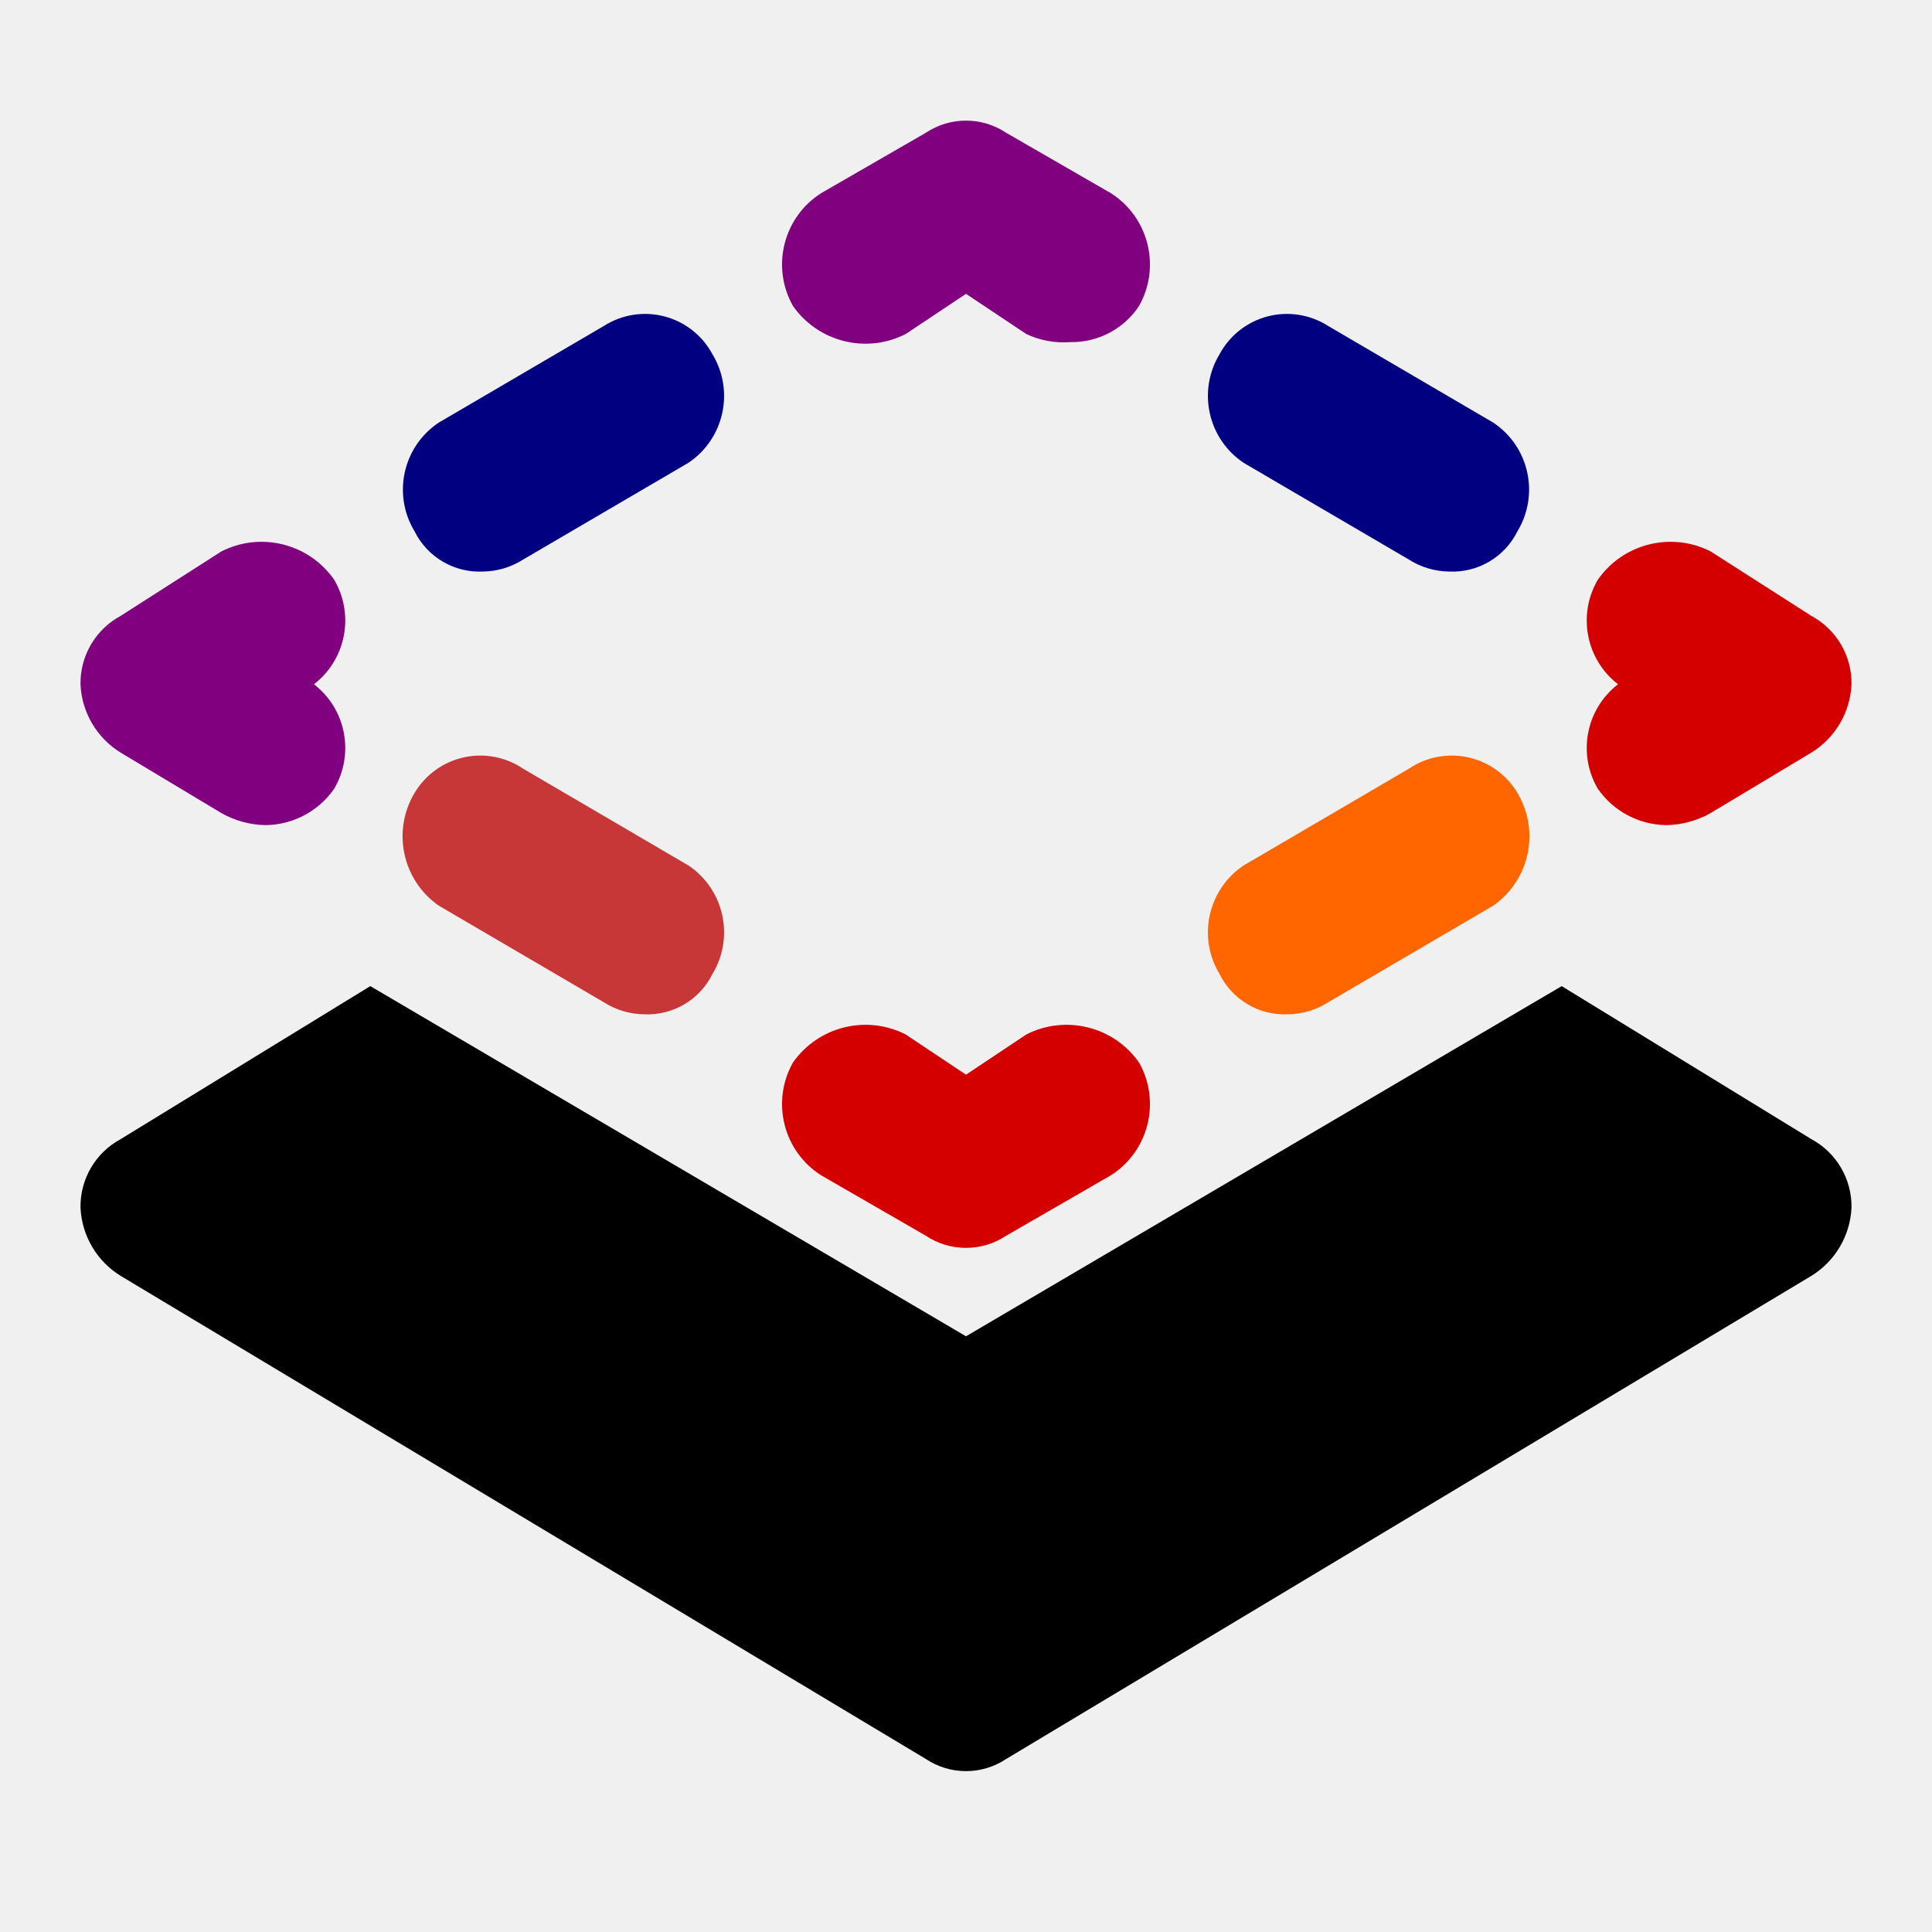
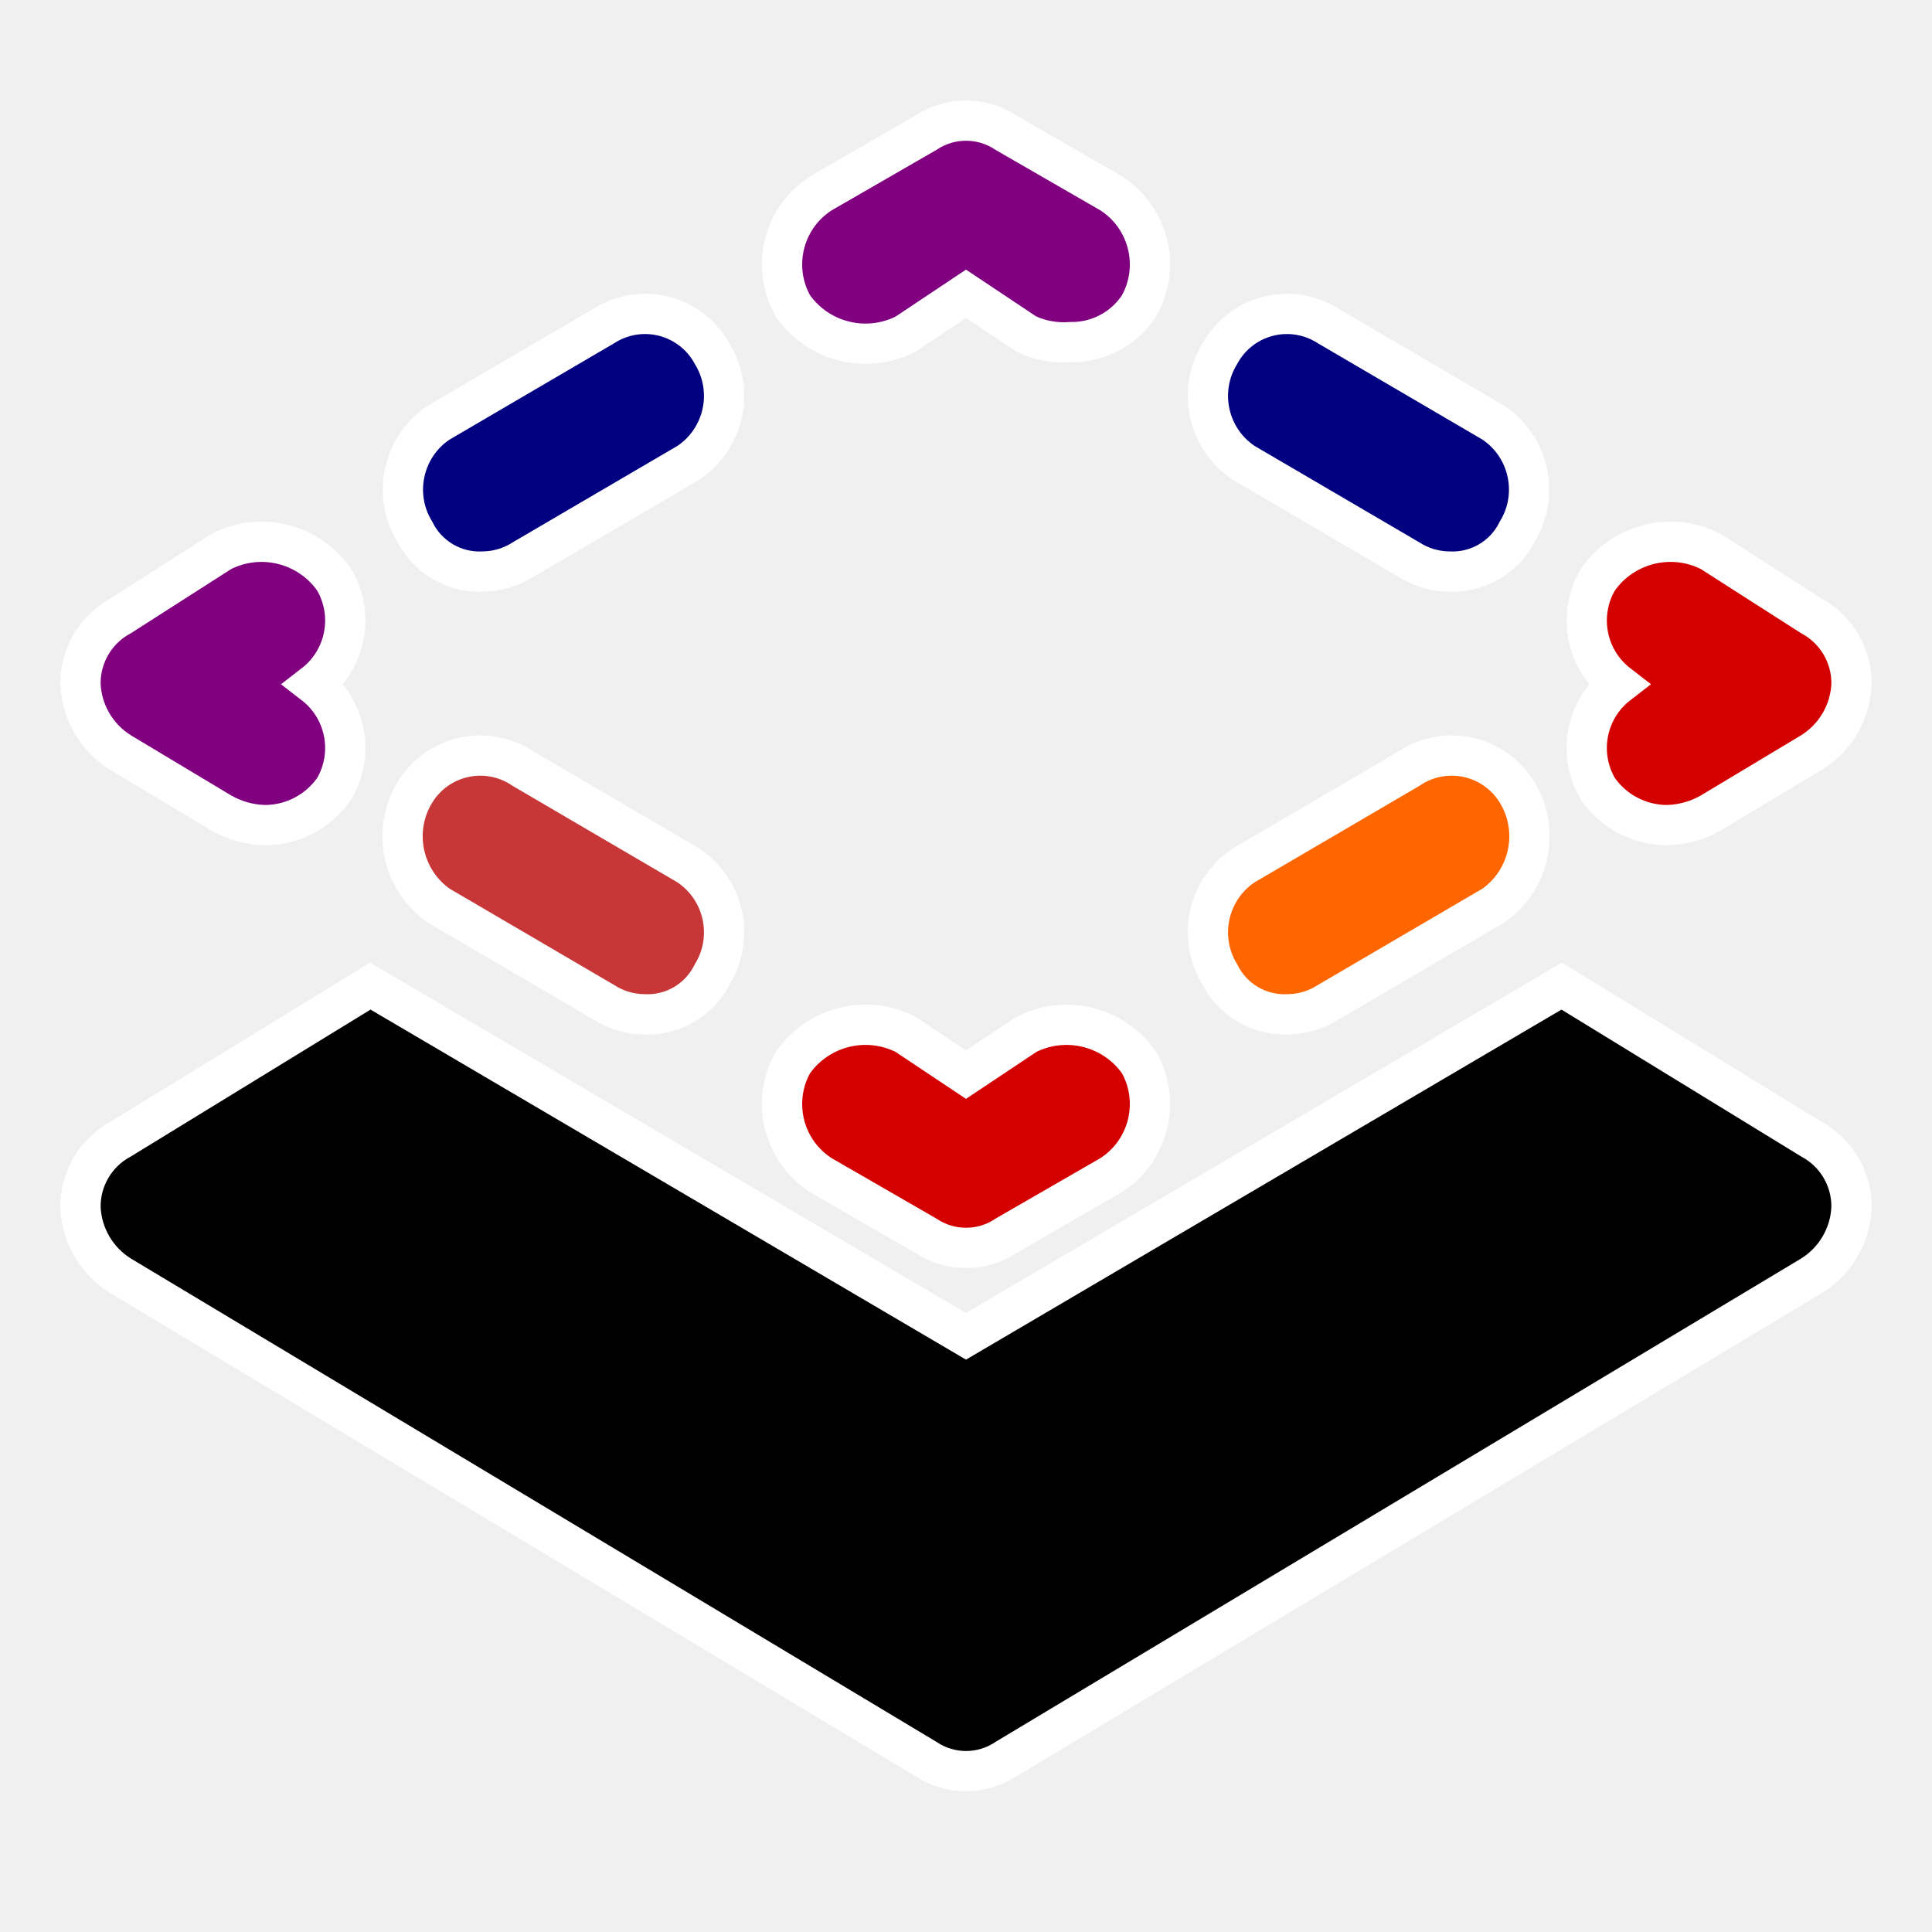
<svg xmlns="http://www.w3.org/2000/svg" width="800px" height="800px" viewBox="0 0 48 48" version="1.1" id="svg27">
  <defs id="defs31" />
  <g id="Layer_2" data-name="Layer 2">
    <g id="invisible_box" data-name="invisible box">
      <rect width="48" height="48" fill="none" id="rect2" />
    </g>
    <g id="Layer_7" data-name="Layer 7">
      <g id="g23">
-         <path d="M25.5,25.7l-1.5,1-1.5-1a2.2,2.2,0,0,0-2.8.7,2.1,2.1,0,0,0,.7,2.8L23,30.7a1.8,1.8,0,0,0,2,0l2.6-1.5a2.1,2.1,0,0,0,.7-2.8A2.2,2.2,0,0,0,25.5,25.7Z" id="path5" style="fill:#d40000" />
-         <path d="M3,18.7l2.5,1.5a2.3,2.3,0,0,0,1.1.3,2.1,2.1,0,0,0,1.7-.9A2,2,0,0,0,7.8,17a2,2,0,0,0,.5-2.6,2.2,2.2,0,0,0-2.8-.7L3,15.3A1.9,1.9,0,0,0,2,17,2.1,2.1,0,0,0,3,18.7Z" id="path7" style="fill:#800080" />
-         <path d="M12,14.2a1.9,1.9,0,0,0,1-.3l4.1-2.4a2,2,0,0,0,.6-2.7A1.9,1.9,0,0,0,15,8.1l-4.1,2.4a2,2,0,0,0-.6,2.7A1.8,1.8,0,0,0,12,14.2Z" id="path9" style="fill:#000080" />
-         <path d="M22.5,8.3l1.5-1,1.5,1a2.2,2.2,0,0,0,1.1.2,2,2,0,0,0,1.7-.9,2.1,2.1,0,0,0-.7-2.8L25,3.3a1.8,1.8,0,0,0-2,0L20.4,4.8a2.1,2.1,0,0,0-.7,2.8A2.2,2.2,0,0,0,22.5,8.3Z" id="path11" style="fill:#800080" />
-         <path d="M30.9,11.5,35,13.9a1.9,1.9,0,0,0,1,.3,1.8,1.8,0,0,0,1.7-1,2,2,0,0,0-.6-2.7L33,8.1a1.9,1.9,0,0,0-2.7.7A2,2,0,0,0,30.9,11.5Z" id="path13" style="fill:#000080" />
-         <path d="M40.2,17a2,2,0,0,0-.5,2.6,2.1,2.1,0,0,0,1.7.9,2.3,2.3,0,0,0,1.1-.3L45,18.7A2.1,2.1,0,0,0,46,17a1.9,1.9,0,0,0-1-1.7l-2.5-1.6a2.2,2.2,0,0,0-2.8.7A2,2,0,0,0,40.2,17Z" id="path15" style="fill:#d40000" />
-         <path d="M10.9,22.5h0L15,24.9a1.9,1.9,0,0,0,1,.3,1.8,1.8,0,0,0,1.7-1,2,2,0,0,0-.6-2.7L13,19.1a1.9,1.9,0,0,0-2.7.6A2.1,2.1,0,0,0,10.9,22.5Z" id="path17" style="fill:#c83737" />
-         <path d="M32,25.2a1.9,1.9,0,0,0,1-.3l4.1-2.4a2.1,2.1,0,0,0,.6-2.8,1.9,1.9,0,0,0-2.7-.6l-4.1,2.4a2,2,0,0,0-.6,2.7A1.8,1.8,0,0,0,32,25.2Z" id="path19" style="fill:#ff6600" />
-         <path d="M45,28.3l-6.2-3.8L24,33.2,9.2,24.5,3,28.3A1.9,1.9,0,0,0,2,30a2.1,2.1,0,0,0,1,1.7l20,12a1.8,1.8,0,0,0,2,0l20-12A2.1,2.1,0,0,0,46,30,1.9,1.9,0,0,0,45,28.3Z" id="path21" />
+         <path d="M25.5,25.7l-1.5,1-1.5-1a2.2,2.2,0,0,0-2.8.7,2.1,2.1,0,0,0,.7,2.8L23,30.7a1.8,1.8,0,0,0,2,0l2.6-1.5a2.1,2.1,0,0,0,.7-2.8A2.2,2.2,0,0,0,25.5,25.7Z" id="path5" style="fill:#d40000;stroke:#ffffff;stroke-opacity:1" />
+         <path d="M3,18.7l2.5,1.5a2.3,2.3,0,0,0,1.1.3,2.1,2.1,0,0,0,1.7-.9A2,2,0,0,0,7.8,17a2,2,0,0,0,.5-2.6,2.2,2.2,0,0,0-2.8-.7L3,15.3A1.9,1.9,0,0,0,2,17,2.1,2.1,0,0,0,3,18.7Z" id="path7" style="fill:#800080;stroke:#ffffff;stroke-opacity:1" />
+         <path d="M12,14.2a1.9,1.9,0,0,0,1-.3l4.1-2.4a2,2,0,0,0,.6-2.7A1.9,1.9,0,0,0,15,8.1l-4.1,2.4a2,2,0,0,0-.6,2.7A1.8,1.8,0,0,0,12,14.2Z" id="path9" style="fill:#000080;stroke:#ffffff;stroke-opacity:1" />
+         <path d="M22.5,8.3l1.5-1,1.5,1a2.2,2.2,0,0,0,1.1.2,2,2,0,0,0,1.7-.9,2.1,2.1,0,0,0-.7-2.8L25,3.3a1.8,1.8,0,0,0-2,0L20.4,4.8a2.1,2.1,0,0,0-.7,2.8A2.2,2.2,0,0,0,22.5,8.3Z" id="path11" style="fill:#800080;stroke:#ffffff;stroke-opacity:1" />
+         <path d="M30.9,11.5,35,13.9a1.9,1.9,0,0,0,1,.3,1.8,1.8,0,0,0,1.7-1,2,2,0,0,0-.6-2.7L33,8.1a1.9,1.9,0,0,0-2.7.7A2,2,0,0,0,30.9,11.5Z" id="path13" style="fill:#000080;stroke:#ffffff;stroke-opacity:1" />
+         <path d="M40.2,17a2,2,0,0,0-.5,2.6,2.1,2.1,0,0,0,1.7.9,2.3,2.3,0,0,0,1.1-.3L45,18.7A2.1,2.1,0,0,0,46,17a1.9,1.9,0,0,0-1-1.7l-2.5-1.6a2.2,2.2,0,0,0-2.8.7A2,2,0,0,0,40.2,17Z" id="path15" style="fill:#d40000;stroke:#ffffff;stroke-opacity:1" />
+         <path d="M10.9,22.5h0L15,24.9a1.9,1.9,0,0,0,1,.3,1.8,1.8,0,0,0,1.7-1,2,2,0,0,0-.6-2.7L13,19.1a1.9,1.9,0,0,0-2.7.6A2.1,2.1,0,0,0,10.9,22.5Z" id="path17" style="fill:#c83737;stroke:#ffffff;stroke-opacity:1" />
+         <path d="M32,25.2a1.9,1.9,0,0,0,1-.3l4.1-2.4a2.1,2.1,0,0,0,.6-2.8,1.9,1.9,0,0,0-2.7-.6l-4.1,2.4a2,2,0,0,0-.6,2.7A1.8,1.8,0,0,0,32,25.2Z" id="path19" style="fill:#ff6600;stroke:#ffffff;stroke-opacity:1" />
+         <path d="M45,28.3l-6.2-3.8L24,33.2,9.2,24.5,3,28.3A1.9,1.9,0,0,0,2,30a2.1,2.1,0,0,0,1,1.7l20,12a1.8,1.8,0,0,0,2,0l20-12A2.1,2.1,0,0,0,46,30,1.9,1.9,0,0,0,45,28.3Z" id="path21" style="stroke:#ffffff;stroke-opacity:1" />
      </g>
    </g>
  </g>
</svg>
